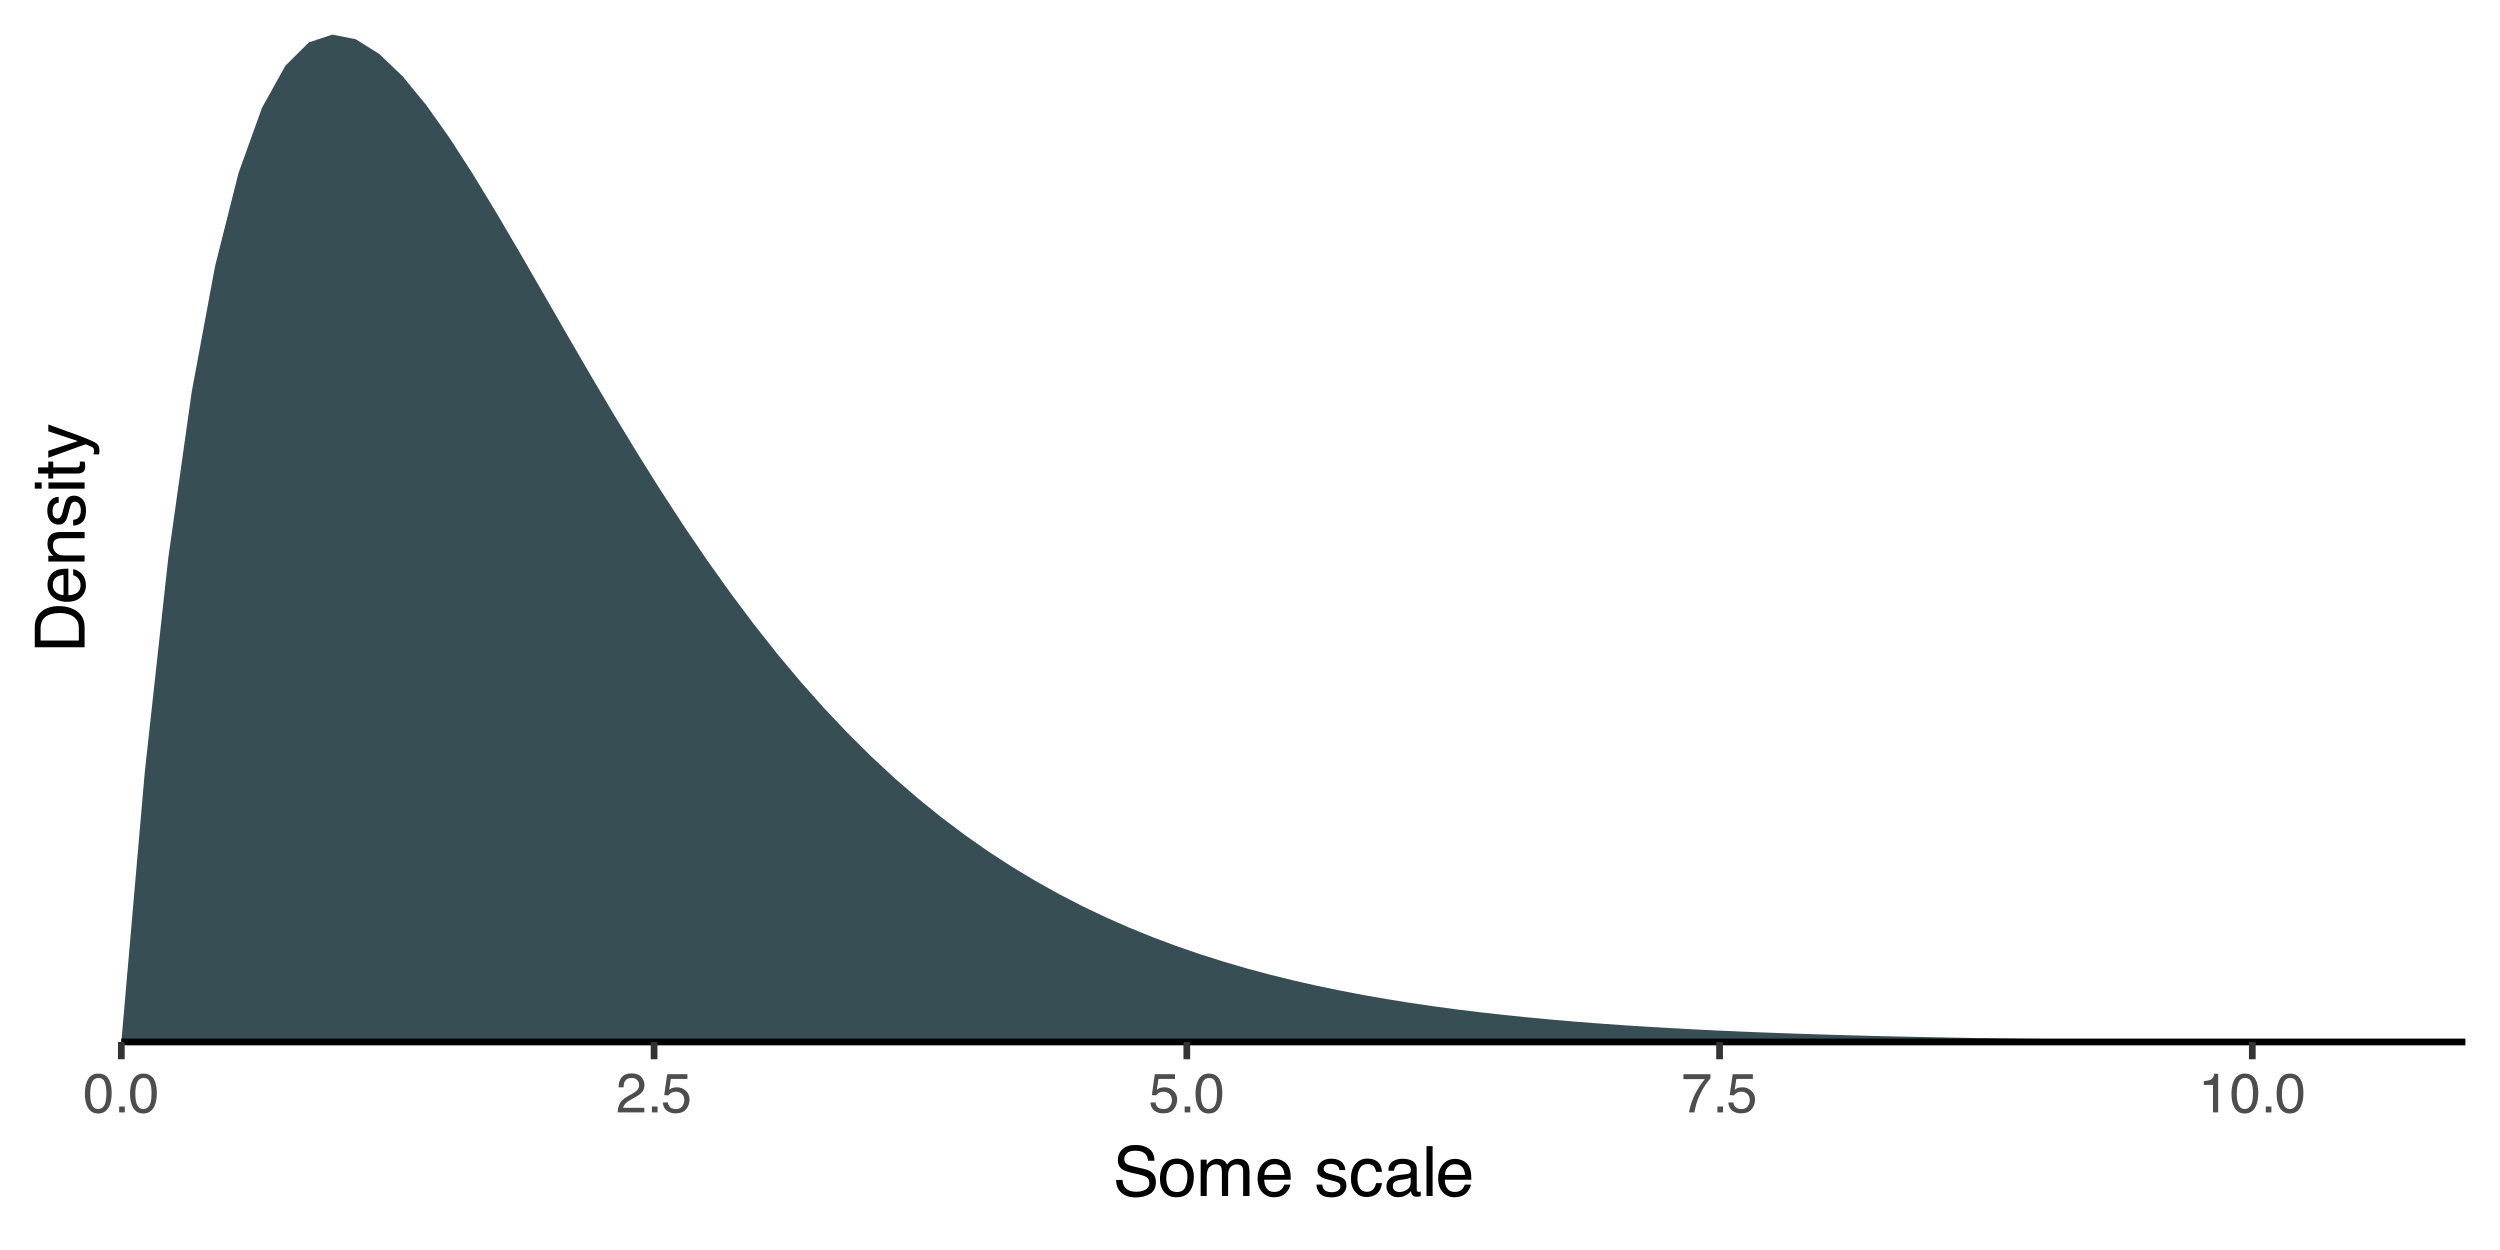
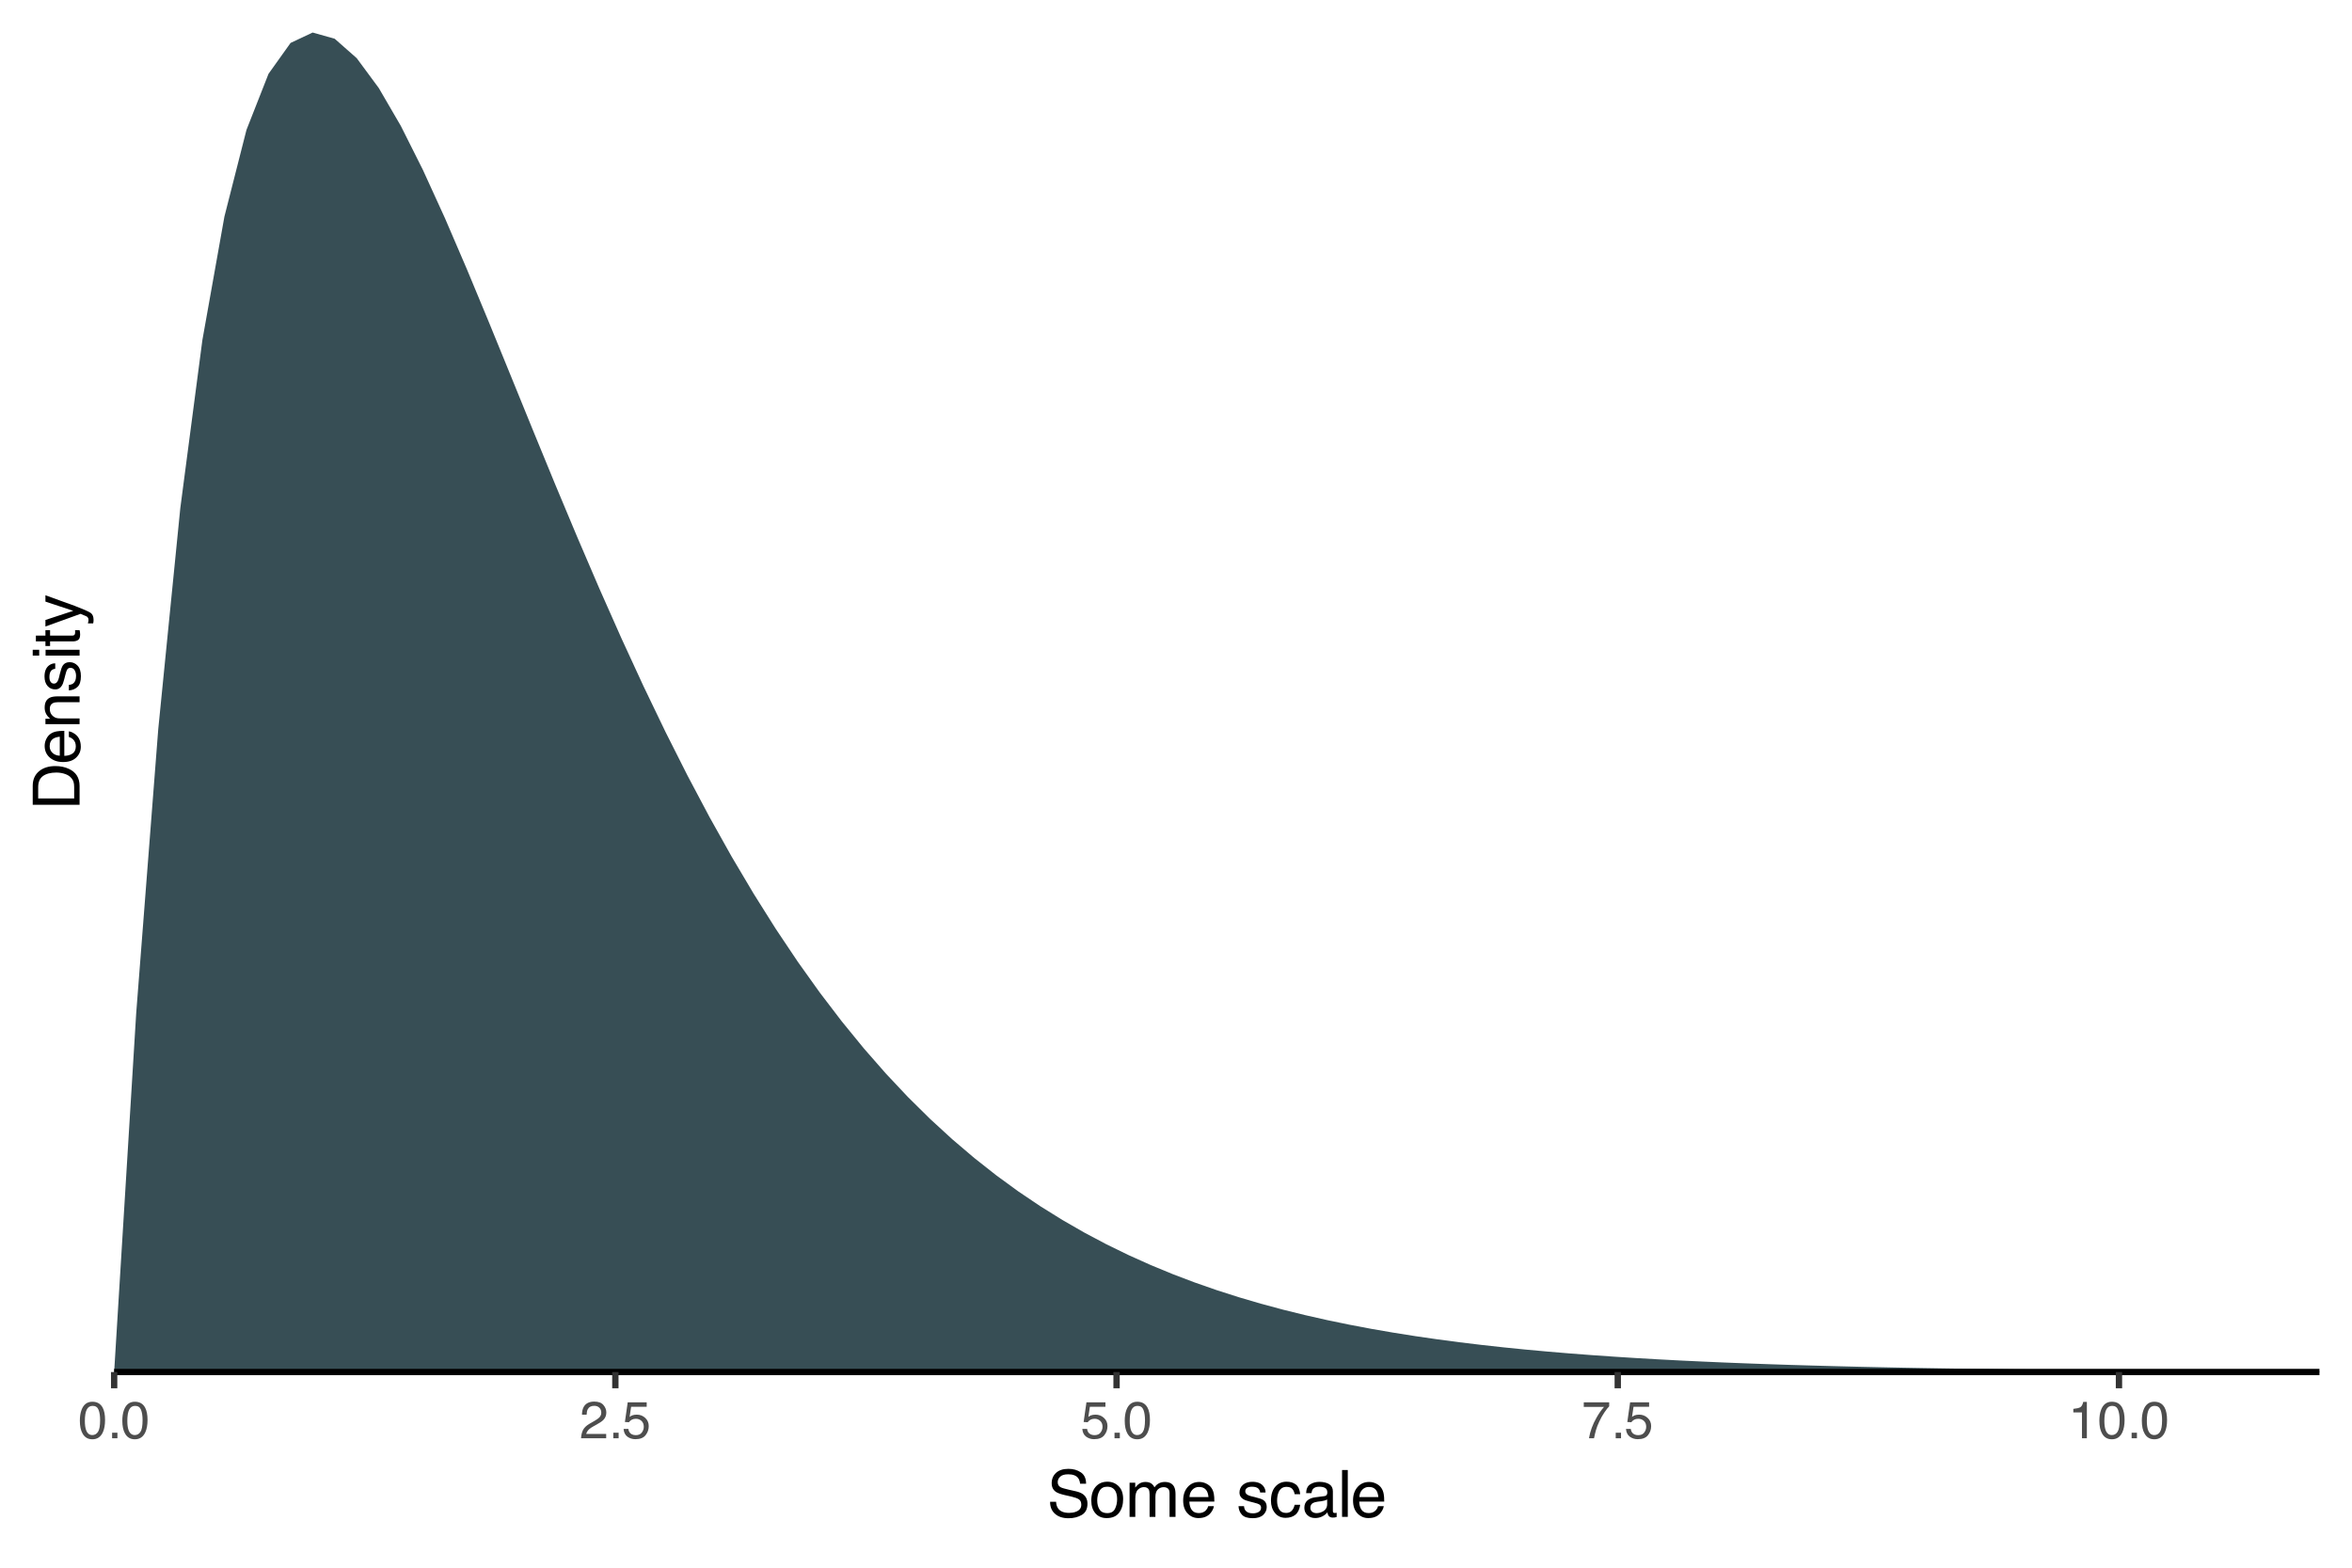
- <svg xmlns="http://www.w3.org/2000/svg" xmlns:xlink="http://www.w3.org/1999/xlink" width="720" height="360" viewBox="0 0 720 360">
+ <svg xmlns="http://www.w3.org/2000/svg" xmlns:xlink="http://www.w3.org/1999/xlink" width="720" height="480" viewBox="0 0 720 480">
  <defs>
    <g>
      <g id="glyph-0-0">
        <path d="M 0.516 0 L 0.516 -11.484 L 9.625 -11.484 L 9.625 0 Z M 8.188 -1.438 L 8.188 -10.047 L 1.953 -10.047 L 1.953 -1.438 Z M 8.188 -1.438 " />
      </g>
      <g id="glyph-0-1">
        <path d="M 4.328 -11.188 C 5.773 -11.188 6.82 -10.594 7.469 -9.406 C 7.969 -8.477 8.219 -7.211 8.219 -5.609 C 8.219 -4.086 7.992 -2.832 7.547 -1.844 C 6.891 -0.406 5.816 0.312 4.328 0.312 C 2.984 0.312 1.984 -0.273 1.328 -1.453 C 0.773 -2.422 0.5 -3.727 0.5 -5.375 C 0.5 -6.645 0.664 -7.734 1 -8.641 C 1.613 -10.336 2.723 -11.188 4.328 -11.188 Z M 4.312 -0.984 C 5.039 -0.984 5.617 -1.305 6.047 -1.953 C 6.484 -2.598 6.703 -3.801 6.703 -5.562 C 6.703 -6.832 6.547 -7.875 6.234 -8.688 C 5.922 -9.508 5.316 -9.922 4.422 -9.922 C 3.586 -9.922 2.977 -9.531 2.594 -8.75 C 2.219 -7.977 2.031 -6.832 2.031 -5.312 C 2.031 -4.176 2.148 -3.258 2.391 -2.562 C 2.766 -1.508 3.406 -0.984 4.312 -0.984 Z M 4.312 -0.984 " />
      </g>
      <g id="glyph-0-2">
        <path d="M 1.375 -1.703 L 3 -1.703 L 3 0 L 1.375 0 Z M 1.375 -1.703 " />
      </g>
      <g id="glyph-0-3">
        <path d="M 0.5 0 C 0.551 -0.969 0.75 -1.805 1.094 -2.516 C 1.445 -3.234 2.125 -3.883 3.125 -4.469 L 4.625 -5.328 C 5.301 -5.723 5.773 -6.055 6.047 -6.328 C 6.473 -6.766 6.688 -7.258 6.688 -7.812 C 6.688 -8.469 6.488 -8.984 6.094 -9.359 C 5.707 -9.742 5.188 -9.938 4.531 -9.938 C 3.57 -9.938 2.906 -9.57 2.531 -8.844 C 2.332 -8.457 2.223 -7.914 2.203 -7.219 L 0.781 -7.219 C 0.789 -8.195 0.969 -8.992 1.312 -9.609 C 1.926 -10.691 3.004 -11.234 4.547 -11.234 C 5.828 -11.234 6.758 -10.883 7.344 -10.188 C 7.938 -9.5 8.234 -8.727 8.234 -7.875 C 8.234 -6.977 7.922 -6.211 7.297 -5.578 C 6.93 -5.211 6.273 -4.766 5.328 -4.234 L 4.266 -3.641 C 3.754 -3.359 3.352 -3.094 3.062 -2.844 C 2.539 -2.383 2.211 -1.879 2.078 -1.328 L 8.188 -1.328 L 8.188 0 Z M 0.5 0 " />
      </g>
      <g id="glyph-0-4">
        <path d="M 1.984 -2.859 C 2.078 -2.055 2.445 -1.5 3.094 -1.188 C 3.426 -1.031 3.812 -0.953 4.25 -0.953 C 5.082 -0.953 5.695 -1.219 6.094 -1.75 C 6.5 -2.281 6.703 -2.867 6.703 -3.516 C 6.703 -4.297 6.461 -4.898 5.984 -5.328 C 5.516 -5.754 4.945 -5.969 4.281 -5.969 C 3.789 -5.969 3.375 -5.875 3.031 -5.688 C 2.688 -5.5 2.391 -5.238 2.141 -4.906 L 0.922 -4.984 L 1.781 -11 L 7.594 -11 L 7.594 -9.641 L 2.828 -9.641 L 2.359 -6.531 C 2.617 -6.727 2.863 -6.879 3.094 -6.984 C 3.508 -7.148 3.992 -7.234 4.547 -7.234 C 5.566 -7.234 6.43 -6.898 7.141 -6.234 C 7.859 -5.578 8.219 -4.742 8.219 -3.734 C 8.219 -2.672 7.891 -1.734 7.234 -0.922 C 6.586 -0.117 5.547 0.281 4.109 0.281 C 3.203 0.281 2.395 0.023 1.688 -0.484 C 0.988 -1.004 0.598 -1.797 0.516 -2.859 Z M 1.984 -2.859 " />
      </g>
      <g id="glyph-0-5">
        <path d="M 8.375 -11 L 8.375 -9.781 C 8.008 -9.426 7.531 -8.816 6.938 -7.953 C 6.344 -7.086 5.816 -6.156 5.359 -5.156 C 4.898 -4.188 4.555 -3.301 4.328 -2.5 C 4.172 -1.977 3.973 -1.145 3.734 0 L 2.188 0 C 2.539 -2.133 3.32 -4.258 4.531 -6.375 C 5.238 -7.613 5.988 -8.688 6.781 -9.594 L 0.594 -9.594 L 0.594 -11 Z M 8.375 -11 " />
      </g>
      <g id="glyph-0-6">
        <path d="M 1.531 -7.922 L 1.531 -9 C 2.551 -9.102 3.258 -9.27 3.656 -9.5 C 4.062 -9.727 4.363 -10.273 4.562 -11.141 L 5.672 -11.141 L 5.672 0 L 4.172 0 L 4.172 -7.922 Z M 1.531 -7.922 " />
      </g>
      <g id="glyph-1-0">
        <path d="M 0.641 0 L 0.641 -14.344 L 12.031 -14.344 L 12.031 0 Z M 10.234 -1.797 L 10.234 -12.547 L 2.438 -12.547 L 2.438 -1.797 Z M 10.234 -1.797 " />
      </g>
      <g id="glyph-1-1">
        <path d="M 2.797 -4.625 C 2.836 -3.812 3.031 -3.148 3.375 -2.641 C 4.02 -1.691 5.156 -1.219 6.781 -1.219 C 7.508 -1.219 8.172 -1.32 8.766 -1.531 C 9.93 -1.938 10.516 -2.66 10.516 -3.703 C 10.516 -4.484 10.27 -5.039 9.781 -5.375 C 9.281 -5.695 8.504 -5.977 7.453 -6.219 L 5.516 -6.656 C 4.242 -6.945 3.344 -7.266 2.812 -7.609 C 1.906 -8.203 1.453 -9.098 1.453 -10.297 C 1.453 -11.586 1.895 -12.645 2.781 -13.469 C 3.676 -14.289 4.941 -14.703 6.578 -14.703 C 8.078 -14.703 9.352 -14.336 10.406 -13.609 C 11.457 -12.891 11.984 -11.734 11.984 -10.141 L 10.156 -10.141 C 10.062 -10.91 9.852 -11.5 9.531 -11.906 C 8.938 -12.656 7.93 -13.031 6.516 -13.031 C 5.367 -13.031 4.547 -12.785 4.047 -12.297 C 3.547 -11.816 3.297 -11.258 3.297 -10.625 C 3.297 -9.926 3.586 -9.41 4.172 -9.078 C 4.555 -8.867 5.426 -8.609 6.781 -8.297 L 8.797 -7.844 C 9.766 -7.625 10.508 -7.32 11.031 -6.938 C 11.945 -6.258 12.406 -5.285 12.406 -4.016 C 12.406 -2.422 11.828 -1.281 10.672 -0.594 C 9.516 0.082 8.172 0.422 6.641 0.422 C 4.859 0.422 3.461 -0.035 2.453 -0.953 C 1.441 -1.859 0.945 -3.082 0.969 -4.625 Z M 6.719 -14.734 Z M 6.719 -14.734 " />
      </g>
      <g id="glyph-1-2">
        <path d="M 5.438 -1.141 C 6.602 -1.141 7.398 -1.578 7.828 -2.453 C 8.266 -3.336 8.484 -4.32 8.484 -5.406 C 8.484 -6.375 8.328 -7.164 8.016 -7.781 C 7.523 -8.75 6.672 -9.234 5.453 -9.234 C 4.379 -9.234 3.598 -8.82 3.109 -8 C 2.629 -7.176 2.391 -6.188 2.391 -5.031 C 2.391 -3.914 2.629 -2.988 3.109 -2.25 C 3.598 -1.508 4.375 -1.141 5.438 -1.141 Z M 5.516 -10.766 C 6.859 -10.766 7.992 -10.312 8.922 -9.406 C 9.859 -8.508 10.328 -7.191 10.328 -5.453 C 10.328 -3.766 9.914 -2.367 9.094 -1.266 C 8.27 -0.172 7 0.375 5.281 0.375 C 3.832 0.375 2.688 -0.109 1.844 -1.078 C 1 -2.055 0.578 -3.363 0.578 -5 C 0.578 -6.758 1.02 -8.16 1.906 -9.203 C 2.801 -10.242 4.004 -10.766 5.516 -10.766 Z M 5.453 -10.719 Z M 5.453 -10.719 " />
      </g>
      <g id="glyph-1-3">
        <path d="M 1.297 -10.453 L 3.031 -10.453 L 3.031 -8.969 C 3.445 -9.488 3.82 -9.863 4.156 -10.094 C 4.738 -10.488 5.398 -10.688 6.141 -10.688 C 6.973 -10.688 7.641 -10.484 8.141 -10.078 C 8.43 -9.848 8.691 -9.504 8.922 -9.047 C 9.316 -9.609 9.773 -10.02 10.297 -10.281 C 10.828 -10.551 11.422 -10.688 12.078 -10.688 C 13.484 -10.688 14.441 -10.18 14.953 -9.172 C 15.223 -8.617 15.359 -7.883 15.359 -6.969 L 15.359 0 L 13.531 0 L 13.531 -7.266 C 13.531 -7.961 13.352 -8.441 13 -8.703 C 12.656 -8.961 12.234 -9.094 11.734 -9.094 C 11.047 -9.094 10.453 -8.859 9.953 -8.391 C 9.453 -7.93 9.203 -7.16 9.203 -6.078 L 9.203 0 L 7.422 0 L 7.422 -6.828 C 7.422 -7.535 7.336 -8.051 7.172 -8.375 C 6.898 -8.863 6.398 -9.109 5.672 -9.109 C 5.004 -9.109 4.398 -8.848 3.859 -8.328 C 3.316 -7.816 3.047 -6.891 3.047 -5.547 L 3.047 0 L 1.297 0 Z M 1.297 -10.453 " />
      </g>
      <g id="glyph-1-4">
        <path d="M 5.641 -10.688 C 6.391 -10.688 7.109 -10.516 7.797 -10.172 C 8.492 -9.828 9.023 -9.375 9.391 -8.812 C 9.742 -8.289 9.977 -7.676 10.094 -6.969 C 10.195 -6.488 10.25 -5.723 10.25 -4.672 L 2.594 -4.672 C 2.625 -3.609 2.875 -2.754 3.344 -2.109 C 3.812 -1.473 4.535 -1.156 5.516 -1.156 C 6.43 -1.156 7.164 -1.457 7.719 -2.062 C 8.031 -2.414 8.25 -2.82 8.375 -3.281 L 10.109 -3.281 C 10.066 -2.895 9.914 -2.469 9.656 -2 C 9.395 -1.531 9.109 -1.145 8.797 -0.844 C 8.254 -0.32 7.594 0.031 6.812 0.219 C 6.383 0.32 5.906 0.375 5.375 0.375 C 4.07 0.375 2.969 -0.098 2.062 -1.047 C 1.156 -1.992 0.703 -3.32 0.703 -5.031 C 0.703 -6.707 1.156 -8.066 2.062 -9.109 C 2.977 -10.16 4.172 -10.688 5.641 -10.688 Z M 8.453 -6.062 C 8.379 -6.82 8.211 -7.43 7.953 -7.891 C 7.473 -8.734 6.664 -9.156 5.531 -9.156 C 4.727 -9.156 4.051 -8.863 3.5 -8.281 C 2.957 -7.695 2.672 -6.957 2.641 -6.062 Z M 5.484 -10.719 Z M 5.484 -10.719 " />
      </g>
      <g id="glyph-1-5">
</g>
      <g id="glyph-1-6">
        <path d="M 2.328 -3.281 C 2.379 -2.695 2.531 -2.25 2.781 -1.938 C 3.219 -1.363 3.984 -1.078 5.078 -1.078 C 5.734 -1.078 6.305 -1.219 6.797 -1.5 C 7.297 -1.789 7.547 -2.234 7.547 -2.828 C 7.547 -3.273 7.344 -3.613 6.938 -3.844 C 6.688 -3.988 6.188 -4.156 5.438 -4.344 L 4.047 -4.703 C 3.148 -4.922 2.492 -5.164 2.078 -5.438 C 1.316 -5.914 0.938 -6.57 0.938 -7.406 C 0.938 -8.395 1.289 -9.195 2 -9.812 C 2.719 -10.426 3.68 -10.734 4.891 -10.734 C 6.461 -10.734 7.598 -10.27 8.297 -9.344 C 8.734 -8.758 8.941 -8.129 8.922 -7.453 L 7.266 -7.453 C 7.234 -7.848 7.094 -8.207 6.844 -8.531 C 6.438 -9 5.738 -9.234 4.75 -9.234 C 4.082 -9.234 3.578 -9.102 3.234 -8.844 C 2.891 -8.594 2.719 -8.258 2.719 -7.844 C 2.719 -7.383 2.945 -7.02 3.406 -6.75 C 3.664 -6.582 4.047 -6.438 4.547 -6.312 L 5.719 -6.031 C 6.977 -5.727 7.82 -5.43 8.25 -5.141 C 8.938 -4.691 9.281 -3.988 9.281 -3.031 C 9.281 -2.094 8.926 -1.285 8.219 -0.609 C 7.508 0.066 6.43 0.406 4.984 0.406 C 3.43 0.406 2.332 0.051 1.688 -0.656 C 1.039 -1.363 0.691 -2.238 0.641 -3.281 Z M 4.938 -10.719 Z M 4.938 -10.719 " />
      </g>
      <g id="glyph-1-7">
        <path d="M 5.328 -10.766 C 6.504 -10.766 7.461 -10.477 8.203 -9.906 C 8.941 -9.332 9.383 -8.344 9.531 -6.938 L 7.828 -6.938 C 7.723 -7.582 7.484 -8.117 7.109 -8.547 C 6.734 -8.973 6.141 -9.188 5.328 -9.188 C 4.203 -9.188 3.398 -8.641 2.922 -7.547 C 2.609 -6.836 2.453 -5.961 2.453 -4.922 C 2.453 -3.867 2.672 -2.984 3.109 -2.266 C 3.555 -1.555 4.254 -1.203 5.203 -1.203 C 5.93 -1.203 6.508 -1.426 6.938 -1.875 C 7.363 -2.32 7.66 -2.93 7.828 -3.703 L 9.531 -3.703 C 9.332 -2.316 8.844 -1.301 8.062 -0.656 C 7.281 -0.02 6.281 0.297 5.062 0.297 C 3.695 0.297 2.609 -0.203 1.797 -1.203 C 0.984 -2.203 0.578 -3.445 0.578 -4.938 C 0.578 -6.781 1.02 -8.211 1.906 -9.234 C 2.801 -10.254 3.941 -10.766 5.328 -10.766 Z M 5.047 -10.719 Z M 5.047 -10.719 " />
      </g>
      <g id="glyph-1-8">
        <path d="M 2.641 -2.781 C 2.641 -2.27 2.82 -1.867 3.188 -1.578 C 3.562 -1.285 4.004 -1.141 4.516 -1.141 C 5.129 -1.141 5.727 -1.285 6.312 -1.578 C 7.289 -2.047 7.781 -2.82 7.781 -3.906 L 7.781 -5.328 C 7.562 -5.191 7.281 -5.078 6.938 -4.984 C 6.602 -4.891 6.273 -4.82 5.953 -4.781 L 4.891 -4.656 C 4.242 -4.562 3.766 -4.426 3.453 -4.25 C 2.91 -3.945 2.641 -3.457 2.641 -2.781 Z M 6.891 -6.344 C 7.297 -6.395 7.566 -6.562 7.703 -6.844 C 7.785 -7 7.828 -7.223 7.828 -7.516 C 7.828 -8.117 7.613 -8.555 7.188 -8.828 C 6.758 -9.098 6.148 -9.234 5.359 -9.234 C 4.43 -9.234 3.781 -8.984 3.406 -8.484 C 3.188 -8.211 3.047 -7.805 2.984 -7.266 L 1.344 -7.266 C 1.375 -8.555 1.789 -9.453 2.594 -9.953 C 3.395 -10.461 4.328 -10.719 5.391 -10.719 C 6.617 -10.719 7.617 -10.484 8.391 -10.016 C 9.148 -9.547 9.531 -8.816 9.531 -7.828 L 9.531 -1.797 C 9.531 -1.617 9.566 -1.473 9.641 -1.359 C 9.711 -1.242 9.875 -1.188 10.125 -1.188 C 10.195 -1.188 10.281 -1.191 10.375 -1.203 C 10.477 -1.211 10.582 -1.227 10.688 -1.25 L 10.688 0.047 C 10.414 0.129 10.207 0.176 10.062 0.188 C 9.926 0.207 9.734 0.219 9.484 0.219 C 8.879 0.219 8.441 0.004 8.172 -0.422 C 8.023 -0.648 7.922 -0.973 7.859 -1.391 C 7.504 -0.922 6.988 -0.508 6.312 -0.156 C 5.645 0.188 4.91 0.359 4.109 0.359 C 3.129 0.359 2.332 0.062 1.719 -0.531 C 1.102 -1.125 0.797 -1.863 0.797 -2.75 C 0.797 -3.719 1.098 -4.469 1.703 -5 C 2.316 -5.531 3.113 -5.859 4.094 -5.984 Z M 5.438 -10.719 Z M 5.438 -10.719 " />
      </g>
      <g id="glyph-1-9">
        <path d="M 1.344 -14.344 L 3.094 -14.344 L 3.094 0 L 1.344 0 Z M 1.344 -14.344 " />
      </g>
      <g id="glyph-2-0">
        <path d="M 0 -0.641 L -14.344 -0.641 L -14.344 -12.031 L 0 -12.031 Z M -1.797 -10.234 L -12.547 -10.234 L -12.547 -2.438 L -1.797 -2.438 Z M -1.797 -10.234 " />
      </g>
      <g id="glyph-2-1">
        <path d="M -1.656 -7.031 C -1.656 -7.688 -1.723 -8.227 -1.859 -8.656 C -2.117 -9.406 -2.609 -10.023 -3.328 -10.516 C -3.91 -10.891 -4.656 -11.164 -5.562 -11.344 C -6.102 -11.438 -6.602 -11.484 -7.062 -11.484 C -8.844 -11.484 -10.223 -11.129 -11.203 -10.422 C -12.18 -9.711 -12.672 -8.578 -12.672 -7.016 L -12.672 -3.562 L -1.656 -3.562 Z M -14.344 -1.609 L -14.344 -7.422 C -14.344 -9.391 -13.645 -10.922 -12.25 -12.016 C -10.988 -12.984 -9.367 -13.469 -7.391 -13.469 C -5.867 -13.469 -4.492 -13.18 -3.266 -12.609 C -1.086 -11.598 0 -9.863 0 -7.406 L 0 -1.609 Z M -14.344 -1.609 " />
      </g>
      <g id="glyph-2-2">
        <path d="M -10.688 -5.641 C -10.688 -6.391 -10.516 -7.109 -10.172 -7.797 C -9.828 -8.492 -9.375 -9.023 -8.812 -9.391 C -8.289 -9.742 -7.676 -9.977 -6.969 -10.094 C -6.488 -10.195 -5.723 -10.25 -4.672 -10.25 L -4.672 -2.594 C -3.609 -2.625 -2.754 -2.875 -2.109 -3.344 C -1.473 -3.812 -1.156 -4.535 -1.156 -5.516 C -1.156 -6.43 -1.457 -7.164 -2.062 -7.719 C -2.414 -8.031 -2.82 -8.25 -3.281 -8.375 L -3.281 -10.109 C -2.895 -10.066 -2.469 -9.914 -2 -9.656 C -1.531 -9.395 -1.145 -9.109 -0.844 -8.797 C -0.32 -8.254 0.031 -7.594 0.219 -6.812 C 0.32 -6.383 0.375 -5.906 0.375 -5.375 C 0.375 -4.07 -0.098 -2.969 -1.047 -2.062 C -1.992 -1.156 -3.32 -0.703 -5.031 -0.703 C -6.707 -0.703 -8.066 -1.156 -9.109 -2.062 C -10.16 -2.977 -10.688 -4.172 -10.688 -5.641 Z M -6.062 -8.453 C -6.82 -8.379 -7.43 -8.211 -7.891 -7.953 C -8.734 -7.473 -9.156 -6.664 -9.156 -5.531 C -9.156 -4.727 -8.863 -4.051 -8.281 -3.5 C -7.695 -2.957 -6.957 -2.672 -6.062 -2.641 Z M -10.719 -5.484 Z M -10.719 -5.484 " />
      </g>
      <g id="glyph-2-3">
        <path d="M -10.453 -1.297 L -10.453 -2.953 L -8.969 -2.953 C -9.582 -3.453 -10.02 -3.977 -10.281 -4.531 C -10.551 -5.082 -10.688 -5.695 -10.688 -6.375 C -10.688 -7.863 -10.172 -8.867 -9.141 -9.391 C -8.578 -9.672 -7.766 -9.812 -6.703 -9.812 L 0 -9.812 L 0 -8.031 L -6.594 -8.031 C -7.227 -8.031 -7.742 -7.938 -8.141 -7.75 C -8.785 -7.438 -9.109 -6.867 -9.109 -6.047 C -9.109 -5.629 -9.066 -5.285 -8.984 -5.016 C -8.836 -4.535 -8.551 -4.113 -8.125 -3.75 C -7.781 -3.457 -7.422 -3.266 -7.047 -3.172 C -6.68 -3.086 -6.16 -3.047 -5.484 -3.047 L 0 -3.047 L 0 -1.297 Z M -10.719 -5.422 Z M -10.719 -5.422 " />
      </g>
      <g id="glyph-2-4">
        <path d="M -3.281 -2.328 C -2.695 -2.379 -2.25 -2.531 -1.938 -2.781 C -1.363 -3.219 -1.078 -3.984 -1.078 -5.078 C -1.078 -5.734 -1.219 -6.305 -1.5 -6.797 C -1.789 -7.297 -2.234 -7.547 -2.828 -7.547 C -3.273 -7.547 -3.613 -7.344 -3.844 -6.938 C -3.988 -6.688 -4.156 -6.188 -4.344 -5.438 L -4.703 -4.047 C -4.922 -3.148 -5.164 -2.492 -5.438 -2.078 C -5.914 -1.316 -6.57 -0.938 -7.406 -0.938 C -8.395 -0.938 -9.195 -1.289 -9.812 -2 C -10.426 -2.719 -10.734 -3.68 -10.734 -4.891 C -10.734 -6.461 -10.27 -7.598 -9.344 -8.297 C -8.758 -8.734 -8.129 -8.941 -7.453 -8.922 L -7.453 -7.266 C -7.848 -7.234 -8.207 -7.094 -8.531 -6.844 C -9 -6.438 -9.234 -5.738 -9.234 -4.75 C -9.234 -4.082 -9.102 -3.578 -8.844 -3.234 C -8.594 -2.891 -8.258 -2.719 -7.844 -2.719 C -7.383 -2.719 -7.02 -2.945 -6.75 -3.406 C -6.582 -3.664 -6.438 -4.047 -6.312 -4.547 L -6.031 -5.719 C -5.727 -6.977 -5.43 -7.82 -5.141 -8.25 C -4.691 -8.938 -3.988 -9.281 -3.031 -9.281 C -2.094 -9.281 -1.285 -8.926 -0.609 -8.219 C 0.066 -7.508 0.406 -6.43 0.406 -4.984 C 0.406 -3.43 0.051 -2.332 -0.656 -1.688 C -1.363 -1.039 -2.238 -0.691 -3.281 -0.641 Z M -10.719 -4.938 Z M -10.719 -4.938 " />
      </g>
      <g id="glyph-2-5">
        <path d="M -10.406 -1.297 L -10.406 -3.078 L 0 -3.078 L 0 -1.297 Z M -14.344 -1.297 L -14.344 -3.078 L -12.359 -3.078 L -12.359 -1.297 Z M -14.344 -1.297 " />
      </g>
      <g id="glyph-2-6">
        <path d="M -13.375 -1.641 L -13.375 -3.422 L -10.453 -3.422 L -10.453 -5.094 L -9.031 -5.094 L -9.031 -3.422 L -2.203 -3.422 C -1.836 -3.422 -1.594 -3.547 -1.469 -3.797 C -1.395 -3.93 -1.359 -4.156 -1.359 -4.469 C -1.359 -4.551 -1.359 -4.641 -1.359 -4.734 C -1.367 -4.836 -1.379 -4.957 -1.391 -5.094 L 0 -5.094 C 0.062 -4.883 0.102 -4.672 0.125 -4.453 C 0.156 -4.234 0.172 -4 0.172 -3.75 C 0.172 -2.926 -0.035 -2.367 -0.453 -2.078 C -0.879 -1.785 -1.426 -1.641 -2.094 -1.641 L -9.031 -1.641 L -9.031 -0.219 L -10.453 -0.219 L -10.453 -1.641 Z M -13.375 -1.641 " />
      </g>
      <g id="glyph-2-7">
        <path d="M -10.453 -7.828 L -10.453 -9.766 C -9.785 -9.516 -8.258 -8.961 -5.875 -8.109 C -4.07 -7.473 -2.602 -6.941 -1.469 -6.516 C 1.195 -5.492 2.82 -4.773 3.406 -4.359 C 3.988 -3.941 4.281 -3.227 4.281 -2.219 C 4.281 -1.969 4.27 -1.773 4.25 -1.641 C 4.238 -1.516 4.207 -1.352 4.156 -1.156 L 2.547 -1.156 C 2.629 -1.457 2.68 -1.676 2.703 -1.812 C 2.723 -1.945 2.734 -2.066 2.734 -2.172 C 2.734 -2.504 2.676 -2.742 2.562 -2.891 C 2.457 -3.047 2.328 -3.176 2.172 -3.281 C 2.117 -3.312 1.852 -3.426 1.375 -3.625 C 0.895 -3.832 0.535 -3.984 0.297 -4.078 L -10.453 -0.203 L -10.453 -2.203 L -1.938 -5 Z M -10.719 -4.984 Z M -10.719 -4.984 " />
      </g>
    </g>
    <clipPath id="clip-0">
-       <path clip-rule="nonzero" d="M 34.945 9.961 L 710.039 9.961 L 710.039 300.09 L 34.945 300.09 Z M 34.945 9.961 " />
+       <path clip-rule="nonzero" d="M 34.945 9.961 L 710.039 9.961 L 710.039 420.09 L 34.945 420.09 Z M 34.945 9.961 " />
    </clipPath>
  </defs>
-   <rect x="-72" y="-36" width="864" height="432" fill="rgb(100%, 100%, 100%)" fill-opacity="1" />
-   <rect x="-72" y="-36" width="864" height="432" fill="rgb(100%, 100%, 100%)" fill-opacity="1" />
-   <path fill="none" stroke-width="1.94" stroke-linecap="round" stroke-linejoin="round" stroke="rgb(100%, 100%, 100%)" stroke-opacity="1" stroke-miterlimit="10" d="M 0 360 L 720 360 L 720 0 L 0 0 Z M 0 360 " />
+   <rect x="-72" y="-48" width="864" height="576" fill="rgb(100%, 100%, 100%)" fill-opacity="1" />
+   <rect x="-72" y="-48" width="864" height="576" fill="rgb(100%, 100%, 100%)" fill-opacity="1" />
+   <path fill="none" stroke-width="1.94" stroke-linecap="round" stroke-linejoin="round" stroke="rgb(100%, 100%, 100%)" stroke-opacity="1" stroke-miterlimit="10" d="M 0 480 L 720 480 L 720 0 L 0 0 Z M 0 480 " />
  <g clip-path="url(#clip-0)">
-     <path fill-rule="nonzero" fill="rgb(100%, 100%, 100%)" fill-opacity="1" d="M 34.945 300.09 L 710.039 300.09 L 710.039 9.961 L 34.945 9.961 Z M 34.945 300.09 " />
-     <path fill-rule="nonzero" fill="rgb(21.569%, 30.588%, 33.333%)" fill-opacity="1" d="M 34.945 300.09 L 41.695 222.371 L 48.445 160.844 L 55.195 112.977 L 61.949 76.594 L 68.699 49.82 L 75.449 31.051 L 82.199 18.906 L 88.953 12.211 L 95.703 9.961 L 102.453 11.305 L 109.203 15.516 L 115.957 21.984 L 122.707 30.191 L 129.457 39.707 L 136.207 50.168 L 142.957 61.277 L 149.711 72.781 L 156.461 84.48 L 163.211 96.211 L 169.961 107.832 L 176.715 119.25 L 183.465 130.371 L 190.215 141.141 L 196.965 151.508 L 203.719 161.438 L 210.469 170.91 L 217.219 179.918 L 223.969 188.449 L 230.723 196.504 L 237.473 204.094 L 244.223 211.227 L 250.973 217.918 L 257.727 224.176 L 264.477 230.023 L 271.227 235.477 L 277.977 240.551 L 284.73 245.273 L 291.48 249.656 L 298.23 253.719 L 304.98 257.484 L 311.73 260.969 L 318.484 264.188 L 325.234 267.164 L 331.984 269.906 L 338.734 272.438 L 345.488 274.766 L 352.238 276.91 L 358.988 278.883 L 365.738 280.695 L 372.492 282.363 L 379.242 283.891 L 385.992 285.293 L 392.742 286.582 L 399.496 287.758 L 406.246 288.84 L 412.996 289.828 L 419.746 290.734 L 426.5 291.559 L 433.25 292.316 L 440 293.008 L 446.75 293.641 L 453.5 294.219 L 460.254 294.746 L 467.004 295.227 L 473.754 295.664 L 480.504 296.062 L 487.258 296.43 L 494.008 296.762 L 500.758 297.062 L 507.508 297.34 L 514.262 297.59 L 521.012 297.82 L 527.762 298.027 L 534.512 298.219 L 541.266 298.391 L 548.016 298.547 L 554.766 298.688 L 561.516 298.82 L 568.27 298.938 L 575.02 299.043 L 581.77 299.141 L 588.52 299.23 L 595.27 299.309 L 602.023 299.383 L 608.773 299.449 L 615.523 299.508 L 622.273 299.562 L 629.027 299.613 L 642.527 299.699 L 649.277 299.734 L 656.031 299.77 L 676.281 299.852 L 683.035 299.875 L 696.535 299.914 L 703.285 299.93 L 710.039 299.945 L 710.039 300.09 Z M 34.945 300.09 " />
+     <path fill-rule="nonzero" fill="rgb(100%, 100%, 100%)" fill-opacity="1" d="M 34.945 420.09 L 710.039 420.09 L 710.039 9.961 L 34.945 9.961 Z M 34.945 420.09 " />
+     <path fill-rule="nonzero" fill="rgb(21.569%, 30.588%, 33.333%)" fill-opacity="1" d="M 34.945 420.09 L 41.695 310.227 L 48.445 223.25 L 55.195 155.586 L 61.949 104.156 L 68.699 66.309 L 75.449 39.773 L 82.199 22.605 L 88.953 13.141 L 95.703 9.961 L 102.453 11.859 L 109.203 17.812 L 115.957 26.957 L 122.707 38.559 L 129.457 52.012 L 136.207 66.797 L 142.957 82.5 L 149.711 98.766 L 156.461 115.301 L 163.211 131.883 L 169.961 148.316 L 176.715 164.449 L 183.465 180.176 L 190.215 195.395 L 196.965 210.051 L 203.719 224.09 L 210.469 237.48 L 217.219 250.211 L 223.969 262.27 L 230.723 273.66 L 237.473 284.391 L 244.223 294.473 L 250.973 303.93 L 257.727 312.777 L 264.477 321.043 L 271.227 328.75 L 277.977 335.926 L 284.73 342.598 L 291.48 348.793 L 298.23 354.539 L 304.98 359.863 L 311.73 364.789 L 318.484 369.34 L 325.234 373.543 L 331.984 377.422 L 338.734 381 L 345.488 384.293 L 352.238 387.324 L 358.988 390.113 L 365.738 392.676 L 372.492 395.031 L 379.242 397.191 L 385.992 399.176 L 392.742 400.992 L 399.496 402.66 L 406.246 404.188 L 412.996 405.582 L 419.746 406.863 L 426.5 408.031 L 433.25 409.102 L 440 410.078 L 446.75 410.973 L 453.5 411.789 L 460.254 412.535 L 467.004 413.215 L 473.754 413.832 L 480.504 414.398 L 487.258 414.914 L 494.008 415.383 L 500.758 415.812 L 507.508 416.203 L 514.262 416.559 L 521.012 416.879 L 527.762 417.176 L 534.512 417.441 L 541.266 417.688 L 548.016 417.91 L 554.766 418.109 L 561.516 418.293 L 568.27 418.461 L 575.02 418.609 L 581.77 418.75 L 588.52 418.875 L 595.27 418.988 L 602.023 419.09 L 608.773 419.184 L 615.523 419.27 L 622.273 419.344 L 629.027 419.414 L 635.777 419.477 L 642.527 419.535 L 649.277 419.59 L 656.031 419.637 L 662.781 419.68 L 669.531 419.719 L 676.281 419.754 L 683.035 419.785 L 696.535 419.84 L 703.285 419.863 L 710.039 419.887 L 710.039 420.09 Z M 34.945 420.09 " />
  </g>
-   <path fill="none" stroke-width="1.94" stroke-linecap="butt" stroke-linejoin="round" stroke="rgb(0%, 0%, 0%)" stroke-opacity="1" stroke-miterlimit="10" d="M 34.945 300.09 L 710.039 300.09 " />
-   <path fill="none" stroke-width="1.94" stroke-linecap="butt" stroke-linejoin="round" stroke="rgb(20%, 20%, 20%)" stroke-opacity="1" stroke-miterlimit="10" d="M 34.945 305.07 L 34.945 300.09 " />
-   <path fill="none" stroke-width="1.94" stroke-linecap="butt" stroke-linejoin="round" stroke="rgb(20%, 20%, 20%)" stroke-opacity="1" stroke-miterlimit="10" d="M 188.375 305.07 L 188.375 300.09 " />
-   <path fill="none" stroke-width="1.94" stroke-linecap="butt" stroke-linejoin="round" stroke="rgb(20%, 20%, 20%)" stroke-opacity="1" stroke-miterlimit="10" d="M 341.805 305.07 L 341.805 300.09 " />
-   <path fill="none" stroke-width="1.94" stroke-linecap="butt" stroke-linejoin="round" stroke="rgb(20%, 20%, 20%)" stroke-opacity="1" stroke-miterlimit="10" d="M 495.234 305.07 L 495.234 300.09 " />
-   <path fill="none" stroke-width="1.94" stroke-linecap="butt" stroke-linejoin="round" stroke="rgb(20%, 20%, 20%)" stroke-opacity="1" stroke-miterlimit="10" d="M 648.664 305.07 L 648.664 300.09 " />
+   <path fill="none" stroke-width="1.94" stroke-linecap="butt" stroke-linejoin="round" stroke="rgb(0%, 0%, 0%)" stroke-opacity="1" stroke-miterlimit="10" d="M 34.945 420.09 L 710.039 420.09 " />
+   <path fill="none" stroke-width="1.94" stroke-linecap="butt" stroke-linejoin="round" stroke="rgb(20%, 20%, 20%)" stroke-opacity="1" stroke-miterlimit="10" d="M 34.945 425.07 L 34.945 420.09 " />
+   <path fill="none" stroke-width="1.94" stroke-linecap="butt" stroke-linejoin="round" stroke="rgb(20%, 20%, 20%)" stroke-opacity="1" stroke-miterlimit="10" d="M 188.375 425.07 L 188.375 420.09 " />
+   <path fill="none" stroke-width="1.94" stroke-linecap="butt" stroke-linejoin="round" stroke="rgb(20%, 20%, 20%)" stroke-opacity="1" stroke-miterlimit="10" d="M 341.805 425.07 L 341.805 420.09 " />
+   <path fill="none" stroke-width="1.94" stroke-linecap="butt" stroke-linejoin="round" stroke="rgb(20%, 20%, 20%)" stroke-opacity="1" stroke-miterlimit="10" d="M 495.234 425.07 L 495.234 420.09 " />
+   <path fill="none" stroke-width="1.94" stroke-linecap="butt" stroke-linejoin="round" stroke="rgb(20%, 20%, 20%)" stroke-opacity="1" stroke-miterlimit="10" d="M 648.664 425.07 L 648.664 420.09 " />
  <g fill="rgb(30.196%, 30.196%, 30.196%)" fill-opacity="1">
-     <use xlink:href="#glyph-0-1" x="23.945" y="320.375" />
-     <use xlink:href="#glyph-0-2" x="32.945" y="320.375" />
-     <use xlink:href="#glyph-0-1" x="36.945" y="320.375" />
+     <use xlink:href="#glyph-0-1" x="23.945" y="440.375" />
+     <use xlink:href="#glyph-0-2" x="32.945" y="440.375" />
+     <use xlink:href="#glyph-0-1" x="36.945" y="440.375" />
  </g>
  <g fill="rgb(30.196%, 30.196%, 30.196%)" fill-opacity="1">
-     <use xlink:href="#glyph-0-3" x="177.375" y="320.375" />
-     <use xlink:href="#glyph-0-2" x="186.375" y="320.375" />
-     <use xlink:href="#glyph-0-4" x="190.375" y="320.375" />
+     <use xlink:href="#glyph-0-3" x="177.375" y="440.375" />
+     <use xlink:href="#glyph-0-2" x="186.375" y="440.375" />
+     <use xlink:href="#glyph-0-4" x="190.375" y="440.375" />
  </g>
  <g fill="rgb(30.196%, 30.196%, 30.196%)" fill-opacity="1">
-     <use xlink:href="#glyph-0-4" x="330.805" y="320.375" />
-     <use xlink:href="#glyph-0-2" x="339.805" y="320.375" />
-     <use xlink:href="#glyph-0-1" x="343.805" y="320.375" />
+     <use xlink:href="#glyph-0-4" x="330.805" y="440.375" />
+     <use xlink:href="#glyph-0-2" x="339.805" y="440.375" />
+     <use xlink:href="#glyph-0-1" x="343.805" y="440.375" />
  </g>
  <g fill="rgb(30.196%, 30.196%, 30.196%)" fill-opacity="1">
-     <use xlink:href="#glyph-0-5" x="484.234" y="320.375" />
-     <use xlink:href="#glyph-0-2" x="493.234" y="320.375" />
-     <use xlink:href="#glyph-0-4" x="497.234" y="320.375" />
+     <use xlink:href="#glyph-0-5" x="484.234" y="440.375" />
+     <use xlink:href="#glyph-0-2" x="493.234" y="440.375" />
+     <use xlink:href="#glyph-0-4" x="497.234" y="440.375" />
  </g>
  <g fill="rgb(30.196%, 30.196%, 30.196%)" fill-opacity="1">
-     <use xlink:href="#glyph-0-6" x="633.164" y="320.375" />
-     <use xlink:href="#glyph-0-1" x="642.164" y="320.375" />
-     <use xlink:href="#glyph-0-2" x="651.164" y="320.375" />
-     <use xlink:href="#glyph-0-1" x="655.164" y="320.375" />
+     <use xlink:href="#glyph-0-6" x="633.164" y="440.375" />
+     <use xlink:href="#glyph-0-1" x="642.164" y="440.375" />
+     <use xlink:href="#glyph-0-2" x="651.164" y="440.375" />
+     <use xlink:href="#glyph-0-1" x="655.164" y="440.375" />
  </g>
  <g fill="rgb(0%, 0%, 0%)" fill-opacity="1">
-     <use xlink:href="#glyph-1-1" x="320.492" y="344.439" />
-     <use xlink:href="#glyph-1-2" x="333.492" y="344.439" />
-     <use xlink:href="#glyph-1-3" x="344.492" y="344.439" />
-     <use xlink:href="#glyph-1-4" x="361.492" y="344.439" />
-     <use xlink:href="#glyph-1-5" x="372.492" y="344.439" />
-     <use xlink:href="#glyph-1-6" x="378.492" y="344.439" />
-     <use xlink:href="#glyph-1-7" x="388.492" y="344.439" />
-     <use xlink:href="#glyph-1-8" x="398.492" y="344.439" />
-     <use xlink:href="#glyph-1-9" x="409.492" y="344.439" />
-     <use xlink:href="#glyph-1-4" x="413.492" y="344.439" />
+     <use xlink:href="#glyph-1-1" x="320.492" y="464.439" />
+     <use xlink:href="#glyph-1-2" x="333.492" y="464.439" />
+     <use xlink:href="#glyph-1-3" x="344.492" y="464.439" />
+     <use xlink:href="#glyph-1-4" x="361.492" y="464.439" />
+     <use xlink:href="#glyph-1-5" x="372.492" y="464.439" />
+     <use xlink:href="#glyph-1-6" x="378.492" y="464.439" />
+     <use xlink:href="#glyph-1-7" x="388.492" y="464.439" />
+     <use xlink:href="#glyph-1-8" x="398.492" y="464.439" />
+     <use xlink:href="#glyph-1-9" x="409.492" y="464.439" />
+     <use xlink:href="#glyph-1-4" x="413.492" y="464.439" />
  </g>
  <g fill="rgb(0%, 0%, 0%)" fill-opacity="1">
-     <use xlink:href="#glyph-2-1" x="24.361" y="188.027" />
-     <use xlink:href="#glyph-2-2" x="24.361" y="174.027" />
-     <use xlink:href="#glyph-2-3" x="24.361" y="163.027" />
-     <use xlink:href="#glyph-2-4" x="24.361" y="152.027" />
-     <use xlink:href="#glyph-2-5" x="24.361" y="142.027" />
-     <use xlink:href="#glyph-2-6" x="24.361" y="138.027" />
-     <use xlink:href="#glyph-2-7" x="24.361" y="132.027" />
+     <use xlink:href="#glyph-2-1" x="24.361" y="248.027" />
+     <use xlink:href="#glyph-2-2" x="24.361" y="234.027" />
+     <use xlink:href="#glyph-2-3" x="24.361" y="223.027" />
+     <use xlink:href="#glyph-2-4" x="24.361" y="212.027" />
+     <use xlink:href="#glyph-2-5" x="24.361" y="202.027" />
+     <use xlink:href="#glyph-2-6" x="24.361" y="198.027" />
+     <use xlink:href="#glyph-2-7" x="24.361" y="192.027" />
  </g>
</svg>
